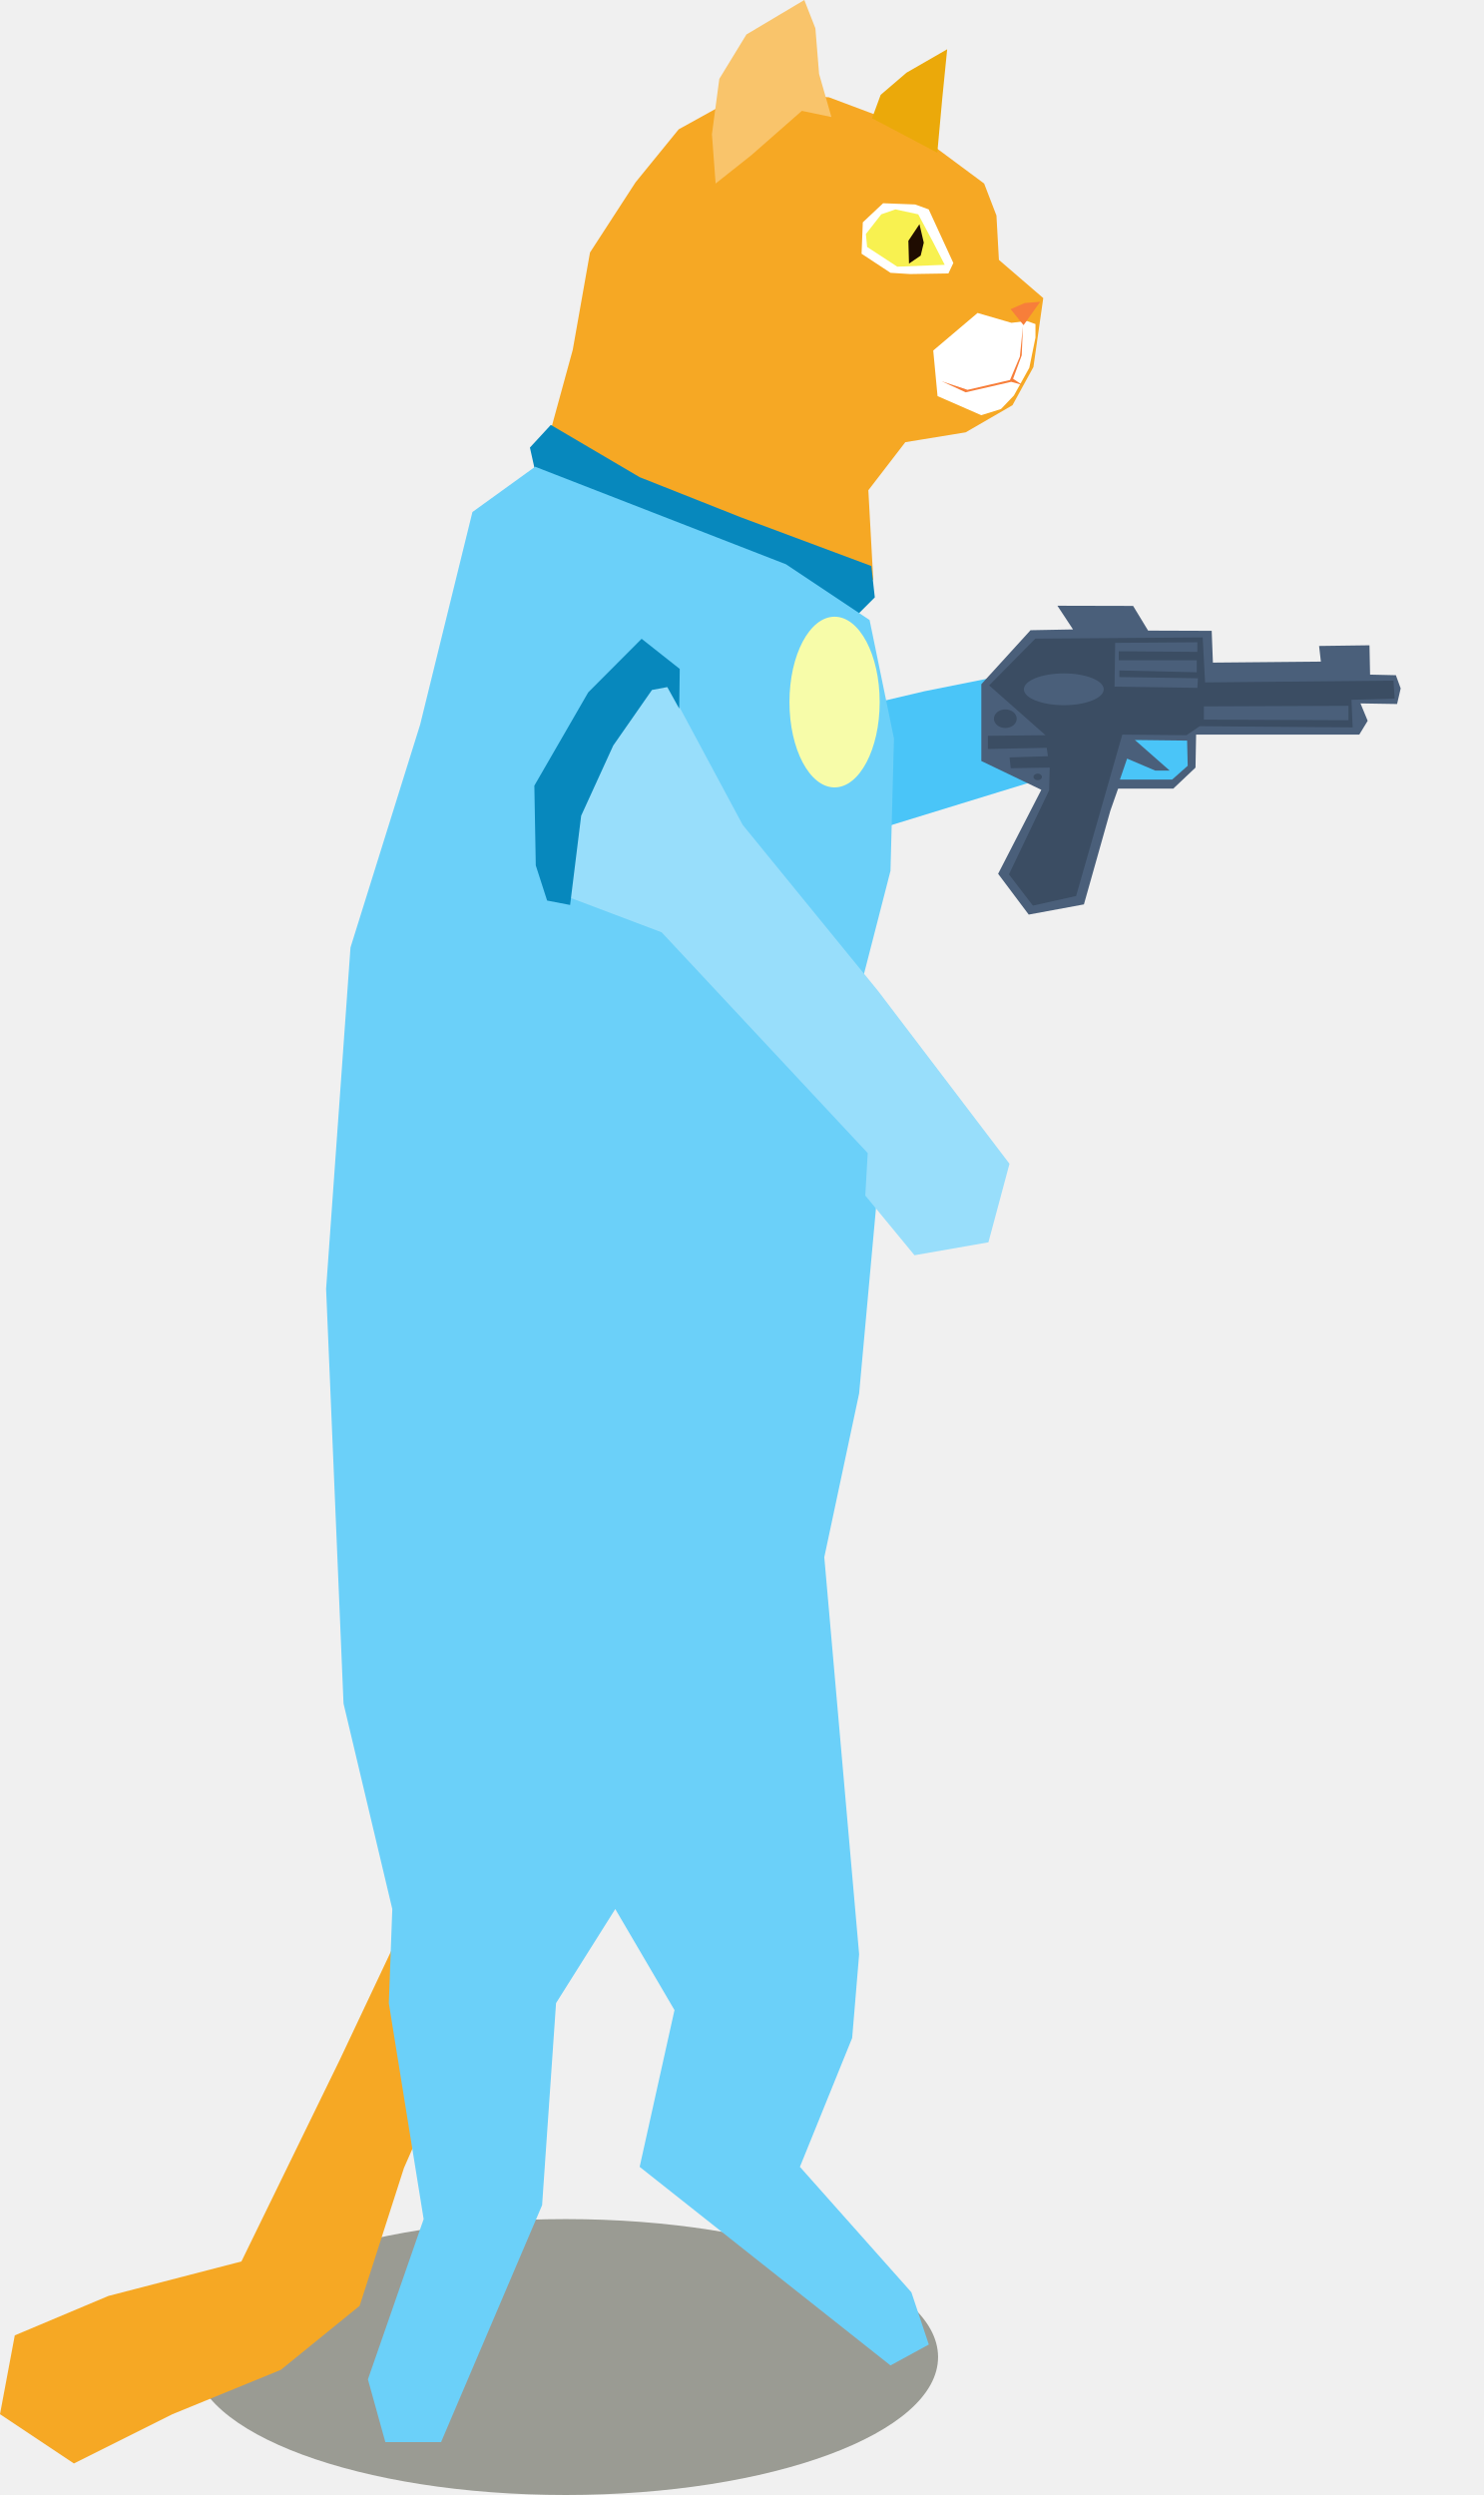
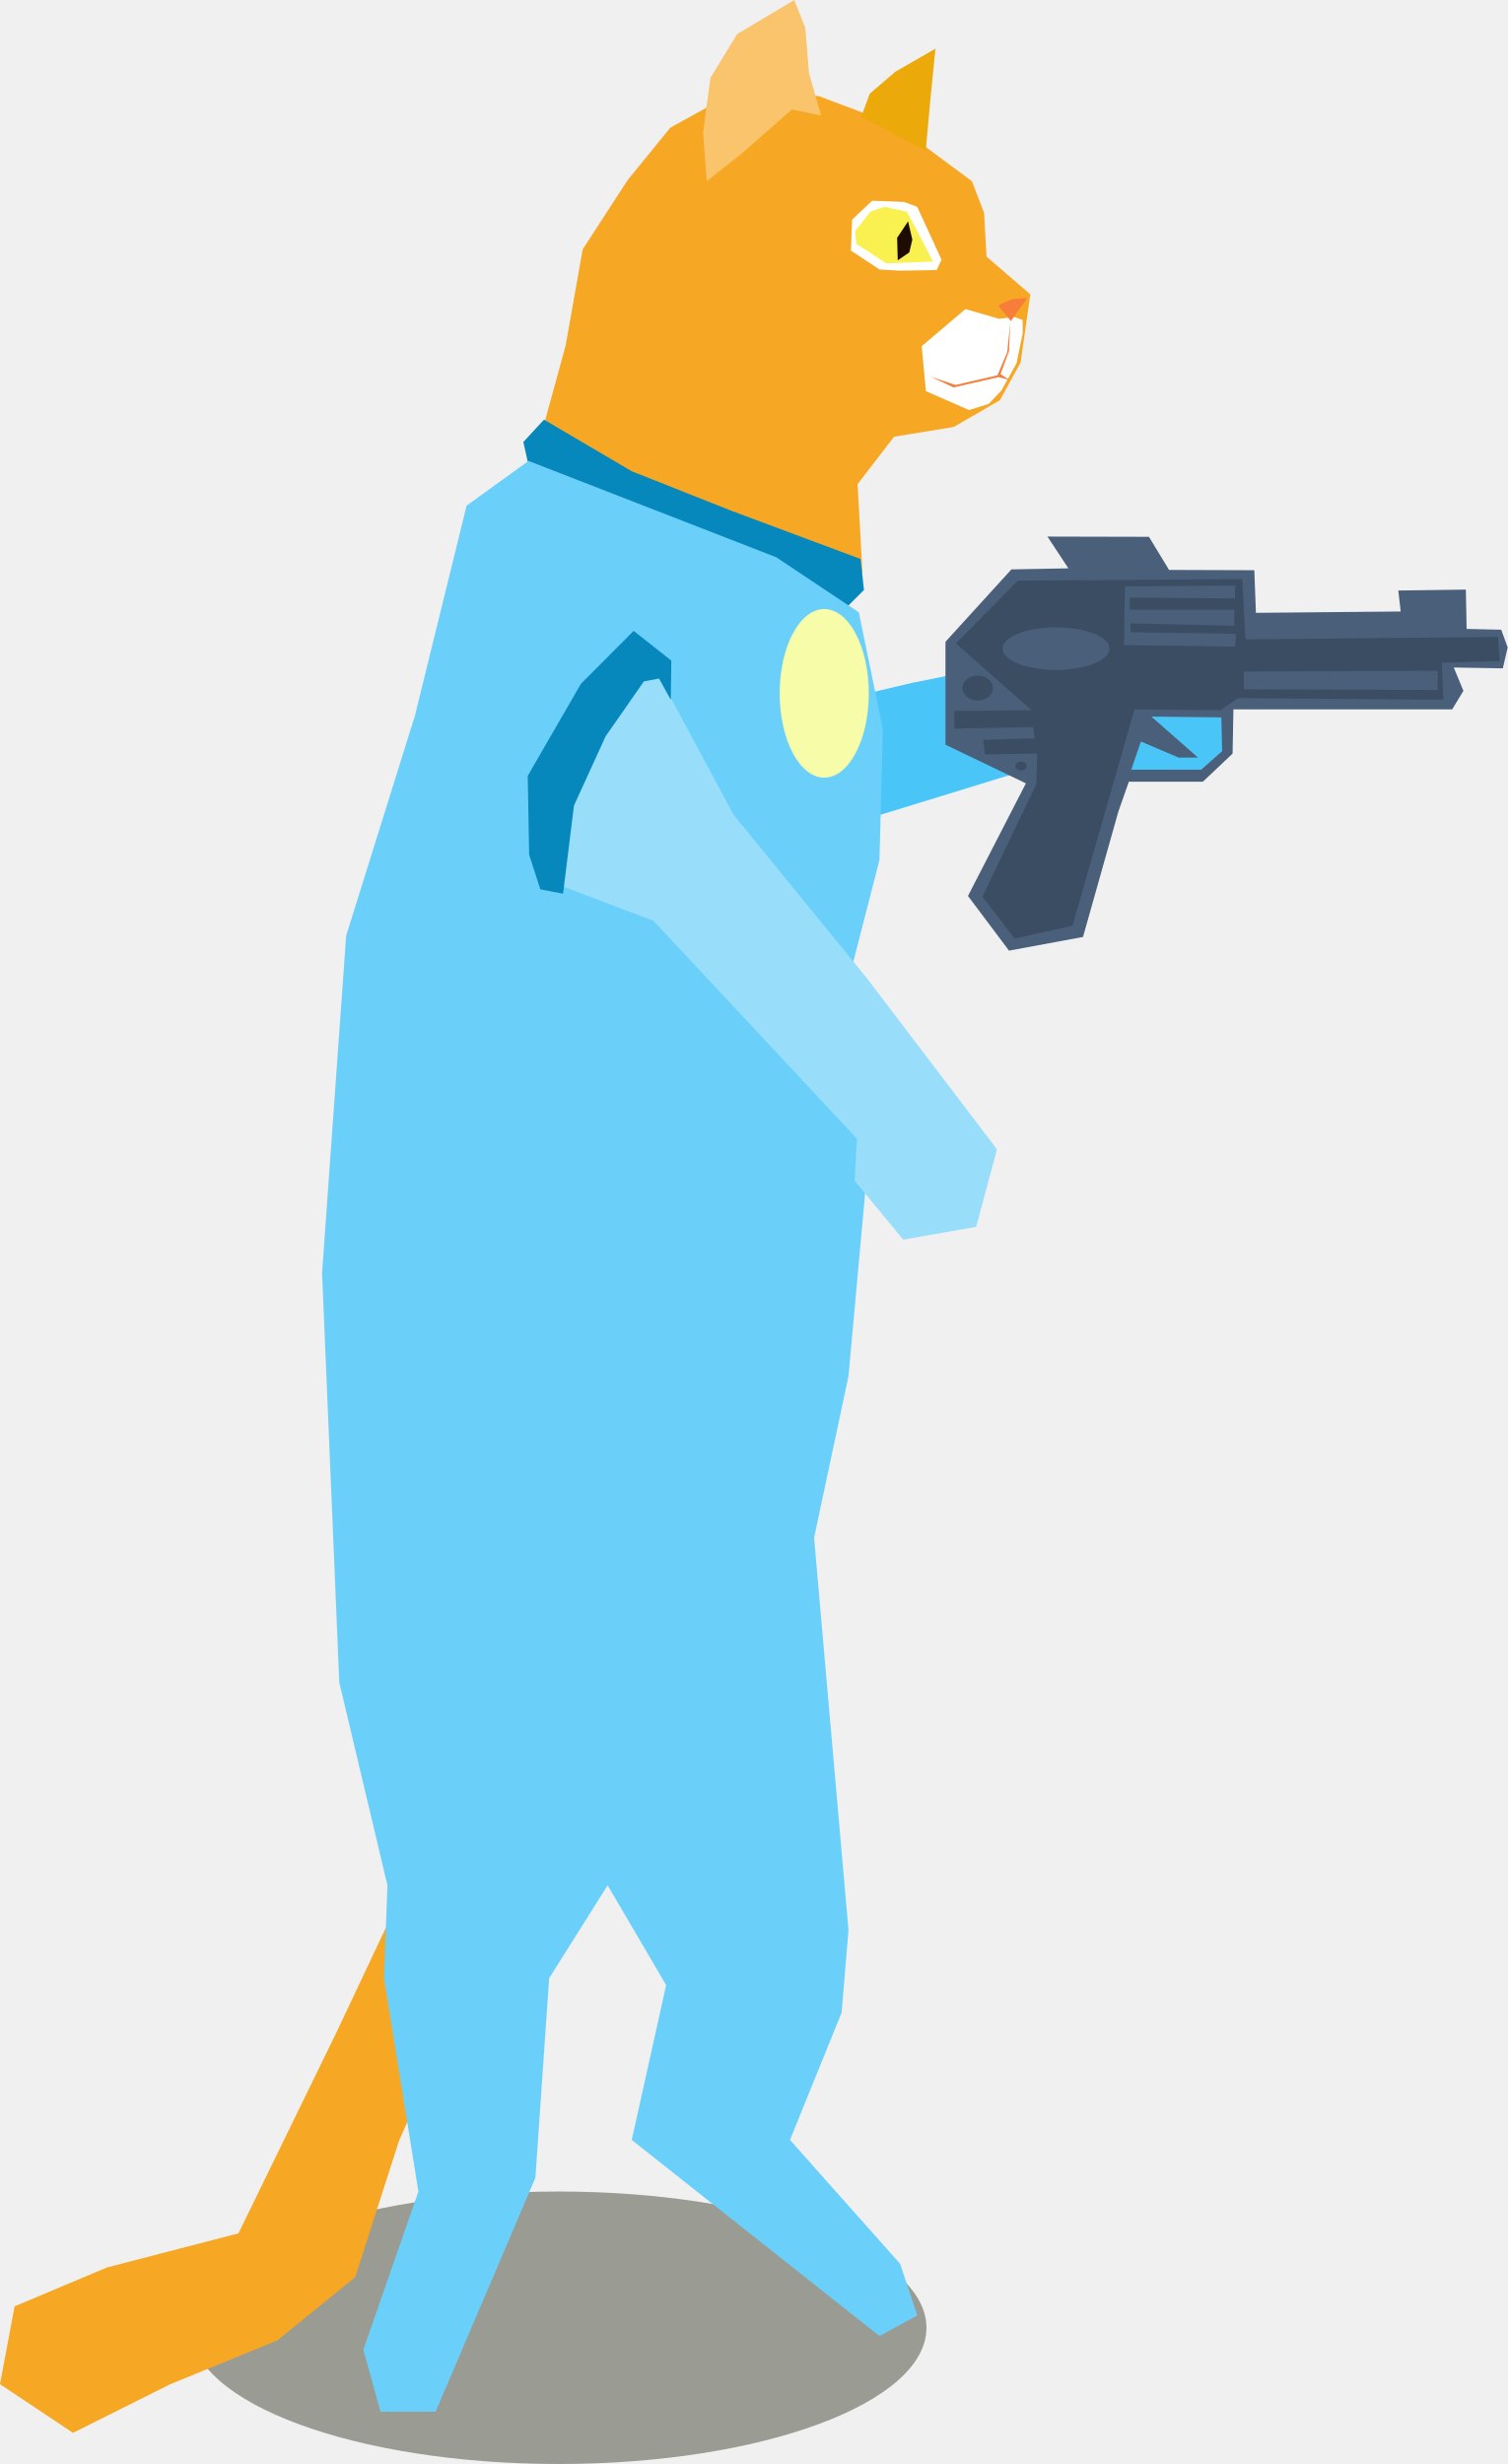
- <svg xmlns="http://www.w3.org/2000/svg" width="309.084" height="519.829" id="svg3812" version="1.1">
+ <svg xmlns="http://www.w3.org/2000/svg" width="318.063" height="519.829" id="svg3812" version="1.1">
  <defs id="defs3814" />
  <g id="layer3" transform="translate(-160,-314.5333)">
    <g id="g7074">
-       <g id="g7119">
-         <path transform="matrix(0.513939,0,0,0.7185629,128.2881,224.7606)" d="m 442,808.362 a 151,40 0 1 1 -302,0 151,40 0 1 1 302,0 z" id="path4483" style="fill:#313220;fill-opacity:0.447;fill-rule:nonzero;stroke:none" />
+       <g id="g3044">
+         <path transform="matrix(0.513939,0,0,0.7185629,128.2881,224.7606)" d="m 442,808.362 c 0,22.091 -67.605,40 -151,40 -83.395,0 -151,-17.909 -151,-40 0,-22.091 67.605,-40 151,-40 83.395,0 151,17.909 151,40 z" id="path4483" style="fill:#313220;fill-opacity:0.447;fill-rule:nonzero;stroke:none" />
        <path id="path4407" d="m 332.712,334.807 16.424,6.159 15.911,11.805 2.566,6.672 0.513,9.239 9.239,7.956 -2.053,14.371 -4.363,7.956 -9.752,5.646 -12.575,2.053 -7.699,10.009 1.027,18.734 -67.75,-29.256 5.133,-18.734 3.593,-20.274 9.495,-14.628 8.982,-11.035 14.371,-7.956 z" style="fill:#f6a824;fill-opacity:1;fill-rule:nonzero;stroke:none" />
        <path id="path4409" d="m 327.579,314.533 2.31,5.902 0.77,9.495 2.566,8.982 -6.159,-1.283 -10.522,9.239 -7.442,5.902 -0.77,-10.265 1.54,-11.548 5.646,-9.239 z" style="fill:#f9c46b;fill-opacity:1;fill-rule:nonzero;stroke:none" />
        <path id="path4411" d="m 357.348,324.798 -1.027,10.265 -1.027,11.292 -13.601,-7.186 1.796,-4.876 5.389,-4.619 z" style="fill:#eba90a;fill-opacity:1;fill-rule:nonzero;stroke:none" />
        <path id="path4433" d="m 339.769,360.855 4.234,-3.978 6.672,0.257 2.823,1.027 5.133,11.163 -1.027,2.181 -7.956,0.128 -4.106,-0.257 -6.031,-3.978 z" style="fill:#ffffff;fill-opacity:1;fill-rule:nonzero;stroke:none" />
        <path id="path4413" d="m 356.835,369.709 -2.438,-4.748 -3.08,-5.774 -4.748,-1.027 -2.951,1.027 -3.208,4.106 0.257,2.695 6.287,4.106 z" style="fill:#f8f150;fill-opacity:1;fill-rule:nonzero;stroke:none" />
        <path id="path4431" d="m 370.737,381.792 -7.057,-2.053 -9.239,7.827 0.898,9.495 9.11,3.978 4.106,-1.283 2.695,-2.823 3.208,-5.774 1.283,-6.287 0,-2.823 -1.796,-0.642 z" style="fill:#ffffff;fill-opacity:1;fill-rule:nonzero;stroke:none" />
        <path id="path4415" d="m 370.565,378.947 2.951,-1.283 3.208,-0.257 -3.464,4.876 z" style="fill:#f77e3a;fill-opacity:1;fill-rule:nonzero;stroke:none" />
        <path id="path4417" d="m 373.131,382.54 -0.642,6.287 -2.053,4.876 -8.854,2.053 -5.389,-1.796 5.004,2.31 9.495,-2.181 2.31,0.642 -1.925,-1.283 1.796,-4.876 z" style="fill:#f77e3a;fill-opacity:1;fill-rule:nonzero;stroke:none" />
        <path id="path4419" d="m 351.574,361.24 0.898,3.849 -0.642,2.695 -2.438,1.668 -0.128,-4.748 z" style="fill:#1f0c01;fill-opacity:1;fill-rule:nonzero;stroke:none" />
        <path id="path4421" d="m 274.764,403.064 18.509,10.888 21.05,8.347 27.22,10.162 0.726,6.533 -3.629,3.629 -29.76,-14.154 -16.695,-5.444 -15.969,-9.073 -4.355,0.363 -1.452,-6.533 z" style="fill:#0788bd;fill-opacity:1;fill-rule:nonzero;stroke:none" />
        <path id="path4425-1" d="m 309.152,468.788 43.467,-10.237 44.336,-8.866 12.798,11.107 -4.315,15.028 -15.668,3.775 -7.733,-4.324 -60.141,18.491 -17.314,16.344 -20.604,-16.153 -10.43,-23.749 z" style="fill:#4ac5f8;fill-opacity:1;fill-rule:nonzero;stroke:none" />
        <path id="path4453" d="m 248.281,706.663 -17.451,36.955 -20.53,42.087 -27.716,7.186 -19.504,8.212 -3.08,16.424 15.398,10.265 20.53,-10.265 22.583,-9.239 16.424,-13.345 9.239,-28.743 11.292,-25.663 z" style="fill:#f6a824;fill-opacity:1;fill-rule:nonzero;stroke:none" />
        <path id="path4423" d="m 271.498,411.774 52.262,20.324 17.421,11.614 5.081,24.679 -0.726,27.583 -6.533,25.405 3.629,43.551 -3.629,39.922 -7.259,34.115 7.259,82.748 -1.452,17.421 -10.888,26.857 23.227,26.131 3.629,10.888 -7.984,4.355 -52.262,-41.374 7.259,-32.664 -12.34,-21.05 -12.34,19.598 -2.903,42.1 -21.05,49.358 -11.614,0 -3.629,-13.065 11.614,-33.389 -7.259,-45.003 0.726,-19.598 -10.162,-42.826 -3.629,-86.377 5.081,-71.134 14.517,-46.455 10.888,-44.277 z" style="fill:#6bd0f9;fill-opacity:1;fill-rule:nonzero;stroke:none" />
        <path id="path4425" d="m 314.743,486.4 28.219,34.61 27.366,35.991 -4.39,16.367 -15.402,2.693 -10.248,-12.439 0.506,-8.846 -42.936,-45.994 -22.271,-8.42 5.513,-25.594 16.795,-19.767 z" style="fill:#98defb;fill-opacity:1;fill-rule:nonzero;stroke:none" />
        <path id="path4427" d="m 278.784,503.082 2.304,-18.594 6.679,-14.623 8.073,-11.581 3.191,-0.596 2.49,4.488 0.104,-8.275 -7.943,-6.276 -11.123,11.16 -11.228,19.436 0.3,16.621 2.359,7.32 z" style="fill:#0788bd;fill-opacity:1;fill-rule:nonzero;stroke:none" />
-         <path transform="matrix(0.7185629,0,0,0.7185629,35.63008,234.0583)" d="m 428.153,315.557 a 13.081,24.749 0 1 1 -26.163,0 13.081,24.749 0 1 1 26.163,0 z" id="path4481" style="fill:#f7fca9;fill-opacity:1;fill-rule:nonzero;stroke:none" />
-         <path style="fill:#4a5f7a;fill-opacity:1;fill-rule:nonzero;stroke:none" d="m 445.459,455.087 -0.124,-6.11 -10.499,0.141 0.374,3.26 -22.5,0.209 -0.25,-6.625 -13.25,-0.044 -3.125,-5.145 -15.772,-0.037 3.25,4.936 -8.853,0.165 -10.25,11.25 0,16 12.5,6 -9,17.5 6.375,8.5 11.5,-2.125 5.5,-19.5 1.625,-4.625 11.5,0 4.625,-4.375 0.125,-6.875 34,0 1.75,-2.875 -1.5,-3.625 7.625,0.125 0.75,-3.25 -1,-2.75 z" id="path6380" />
-         <path style="fill:#3b4d63;fill-opacity:1;fill-rule:nonzero;stroke:none" d="m 375.709,447.587 34.875,-0.25 0.5,9.375 39.25,-0.375 0.25,3.75 -9,0.25 0.25,5.75 -31.875,-0.25 -2.75,1.875 -13.375,-0.125 -9.625,33.625 -9,2 -5,-6.5 8.375,-17.5 0.125,-4.75 -8.125,0.125 -0.25,-2.25 8,-0.25 -0.25,-1.75 -12.25,0.25 0,-2.75 12,-0.125 -11.75,-10.375 z" id="path6382" />
-         <path style="fill:#3b4d63;fill-opacity:1;fill-rule:nonzero;stroke:none" id="path6384" d="m 337.625,143.266 a 2.375,1.938 0 1 1 -4.75,0 2.375,1.938 0 1 1 4.75,0 z" transform="translate(34.20911,321.0081)" />
-         <path style="fill:#3b4d63;fill-opacity:1;fill-rule:nonzero;stroke:none" id="path6386" d="m 342.875,155.391 a 0.875,0.688 0 1 1 -1.75,0 0.875,0.688 0 1 1 1.75,0 z" transform="translate(34.20911,321.0081)" />
-         <path style="fill:#4a5f7a;fill-opacity:1;fill-rule:nonzero;stroke:none" d="m 410.834,461.712 30.125,-0.125 0,3 -30.125,-0.125 z" id="path6388" />
-         <path style="fill:#4a5f7a;fill-opacity:1;fill-rule:nonzero;stroke:none" d="m 409.469,448.346 -17.125,0.125 -0.125,9.125 17.25,0.25 0.125,-2 -16.375,-0.25 0,-1.375 16.125,0.375 0,-2.5 -16.25,0 0,-1.875 16.375,0.125 0,-2 z" id="path6390" />
-         <path style="fill:#4a5f7a;fill-opacity:1;fill-rule:nonzero;stroke:none" id="path6392" d="m 355.75,137.141 a 8.312,3.312 0 1 1 -16.625,0 8.312,3.312 0 1 1 16.625,0 z" transform="translate(34.20911,321.0081)" />
-         <path style="fill:#4ac5f8;fill-opacity:1;fill-rule:nonzero;stroke:none" d="m 407.334,468.837 0.125,5.25 -3.25,2.875 -10.875,0 1.5,-4.375 5.875,2.5 3,0 -7.25,-6.375 z" id="path6394" />
+         <path transform="matrix(0.7185629,0,0,0.7185629,35.63008,234.0583)" d="m 428.153,315.557 c 0,13.668 -5.857,24.749 -13.081,24.749 -7.225,0 -13.081,-11.08 -13.081,-24.749 0,-13.668 5.857,-24.749 13.081,-24.749 7.225,0 13.081,11.08 13.081,24.749 z" id="path4481" style="fill:#f7fca9;fill-opacity:1;fill-rule:nonzero;stroke:none" />
+         <g transform="matrix(1.357416,0,0,1.357416,-135.2636,-170.5263)" id="g3034">
+           <path id="path6380" d="m 445.459,455.087 -0.124,-6.11 -10.499,0.141 0.374,3.26 -22.5,0.209 -0.25,-6.625 -13.25,-0.044 -3.125,-5.145 -15.772,-0.037 3.25,4.936 -8.853,0.165 -10.25,11.25 0,16 12.5,6 -9,17.5 6.375,8.5 11.5,-2.125 5.5,-19.5 1.625,-4.625 11.5,0 4.625,-4.375 0.125,-6.875 34,0 1.75,-2.875 -1.5,-3.625 7.625,0.125 0.75,-3.25 -1,-2.75 z" style="fill:#4a5f7a;fill-opacity:1;fill-rule:nonzero;stroke:none" />
+           <path id="path6382" d="m 375.709,447.587 34.875,-0.25 0.5,9.375 39.25,-0.375 0.25,3.75 -9,0.25 0.25,5.75 -31.875,-0.25 -2.75,1.875 -13.375,-0.125 -9.625,33.625 -9,2 -5,-6.5 8.375,-17.5 0.125,-4.75 -8.125,0.125 -0.25,-2.25 8,-0.25 -0.25,-1.75 -12.25,0.25 0,-2.75 12,-0.125 -11.75,-10.375 z" style="fill:#3b4d63;fill-opacity:1;fill-rule:nonzero;stroke:none" />
+           <path transform="translate(34.20911,321.0081)" d="m 337.625,143.266 c 0,1.07 -1.063,1.938 -2.375,1.938 -1.312,0 -2.375,-0.867 -2.375,-1.938 0,-1.07 1.063,-1.938 2.375,-1.938 1.312,0 2.375,0.867 2.375,1.938 z" id="path6384" style="fill:#3b4d63;fill-opacity:1;fill-rule:nonzero;stroke:none" />
+           <path transform="translate(34.20911,321.0081)" d="m 342.875,155.391 c 0,0.38 -0.392,0.688 -0.875,0.688 -0.483,0 -0.875,-0.308 -0.875,-0.688 0,-0.38 0.392,-0.688 0.875,-0.688 0.483,0 0.875,0.308 0.875,0.688 z" id="path6386" style="fill:#3b4d63;fill-opacity:1;fill-rule:nonzero;stroke:none" />
+           <path id="path6388" d="m 410.834,461.712 30.125,-0.125 0,3 -30.125,-0.125 z" style="fill:#4a5f7a;fill-opacity:1;fill-rule:nonzero;stroke:none" />
+           <path id="path6390" d="m 409.469,448.346 -17.125,0.125 -0.125,9.125 17.25,0.25 0.125,-2 -16.375,-0.25 0,-1.375 16.125,0.375 0,-2.5 -16.25,0 0,-1.875 16.375,0.125 0,-2 z" style="fill:#4a5f7a;fill-opacity:1;fill-rule:nonzero;stroke:none" />
+           <path transform="translate(34.20911,321.0081)" d="m 355.75,137.141 c 0,1.829 -3.722,3.312 -8.312,3.312 -4.591,0 -8.312,-1.483 -8.312,-3.312 0,-1.829 3.722,-3.312 8.312,-3.312 4.591,0 8.312,1.483 8.312,3.312 z" id="path6392" style="fill:#4a5f7a;fill-opacity:1;fill-rule:nonzero;stroke:none" />
+           <path id="path6394" d="m 407.334,468.837 0.125,5.25 -3.25,2.875 -10.875,0 1.5,-4.375 5.875,2.5 3,0 -7.25,-6.375 z" style="fill:#4ac5f8;fill-opacity:1;fill-rule:nonzero;stroke:none" />
+         </g>
      </g>
    </g>
  </g>
</svg>
